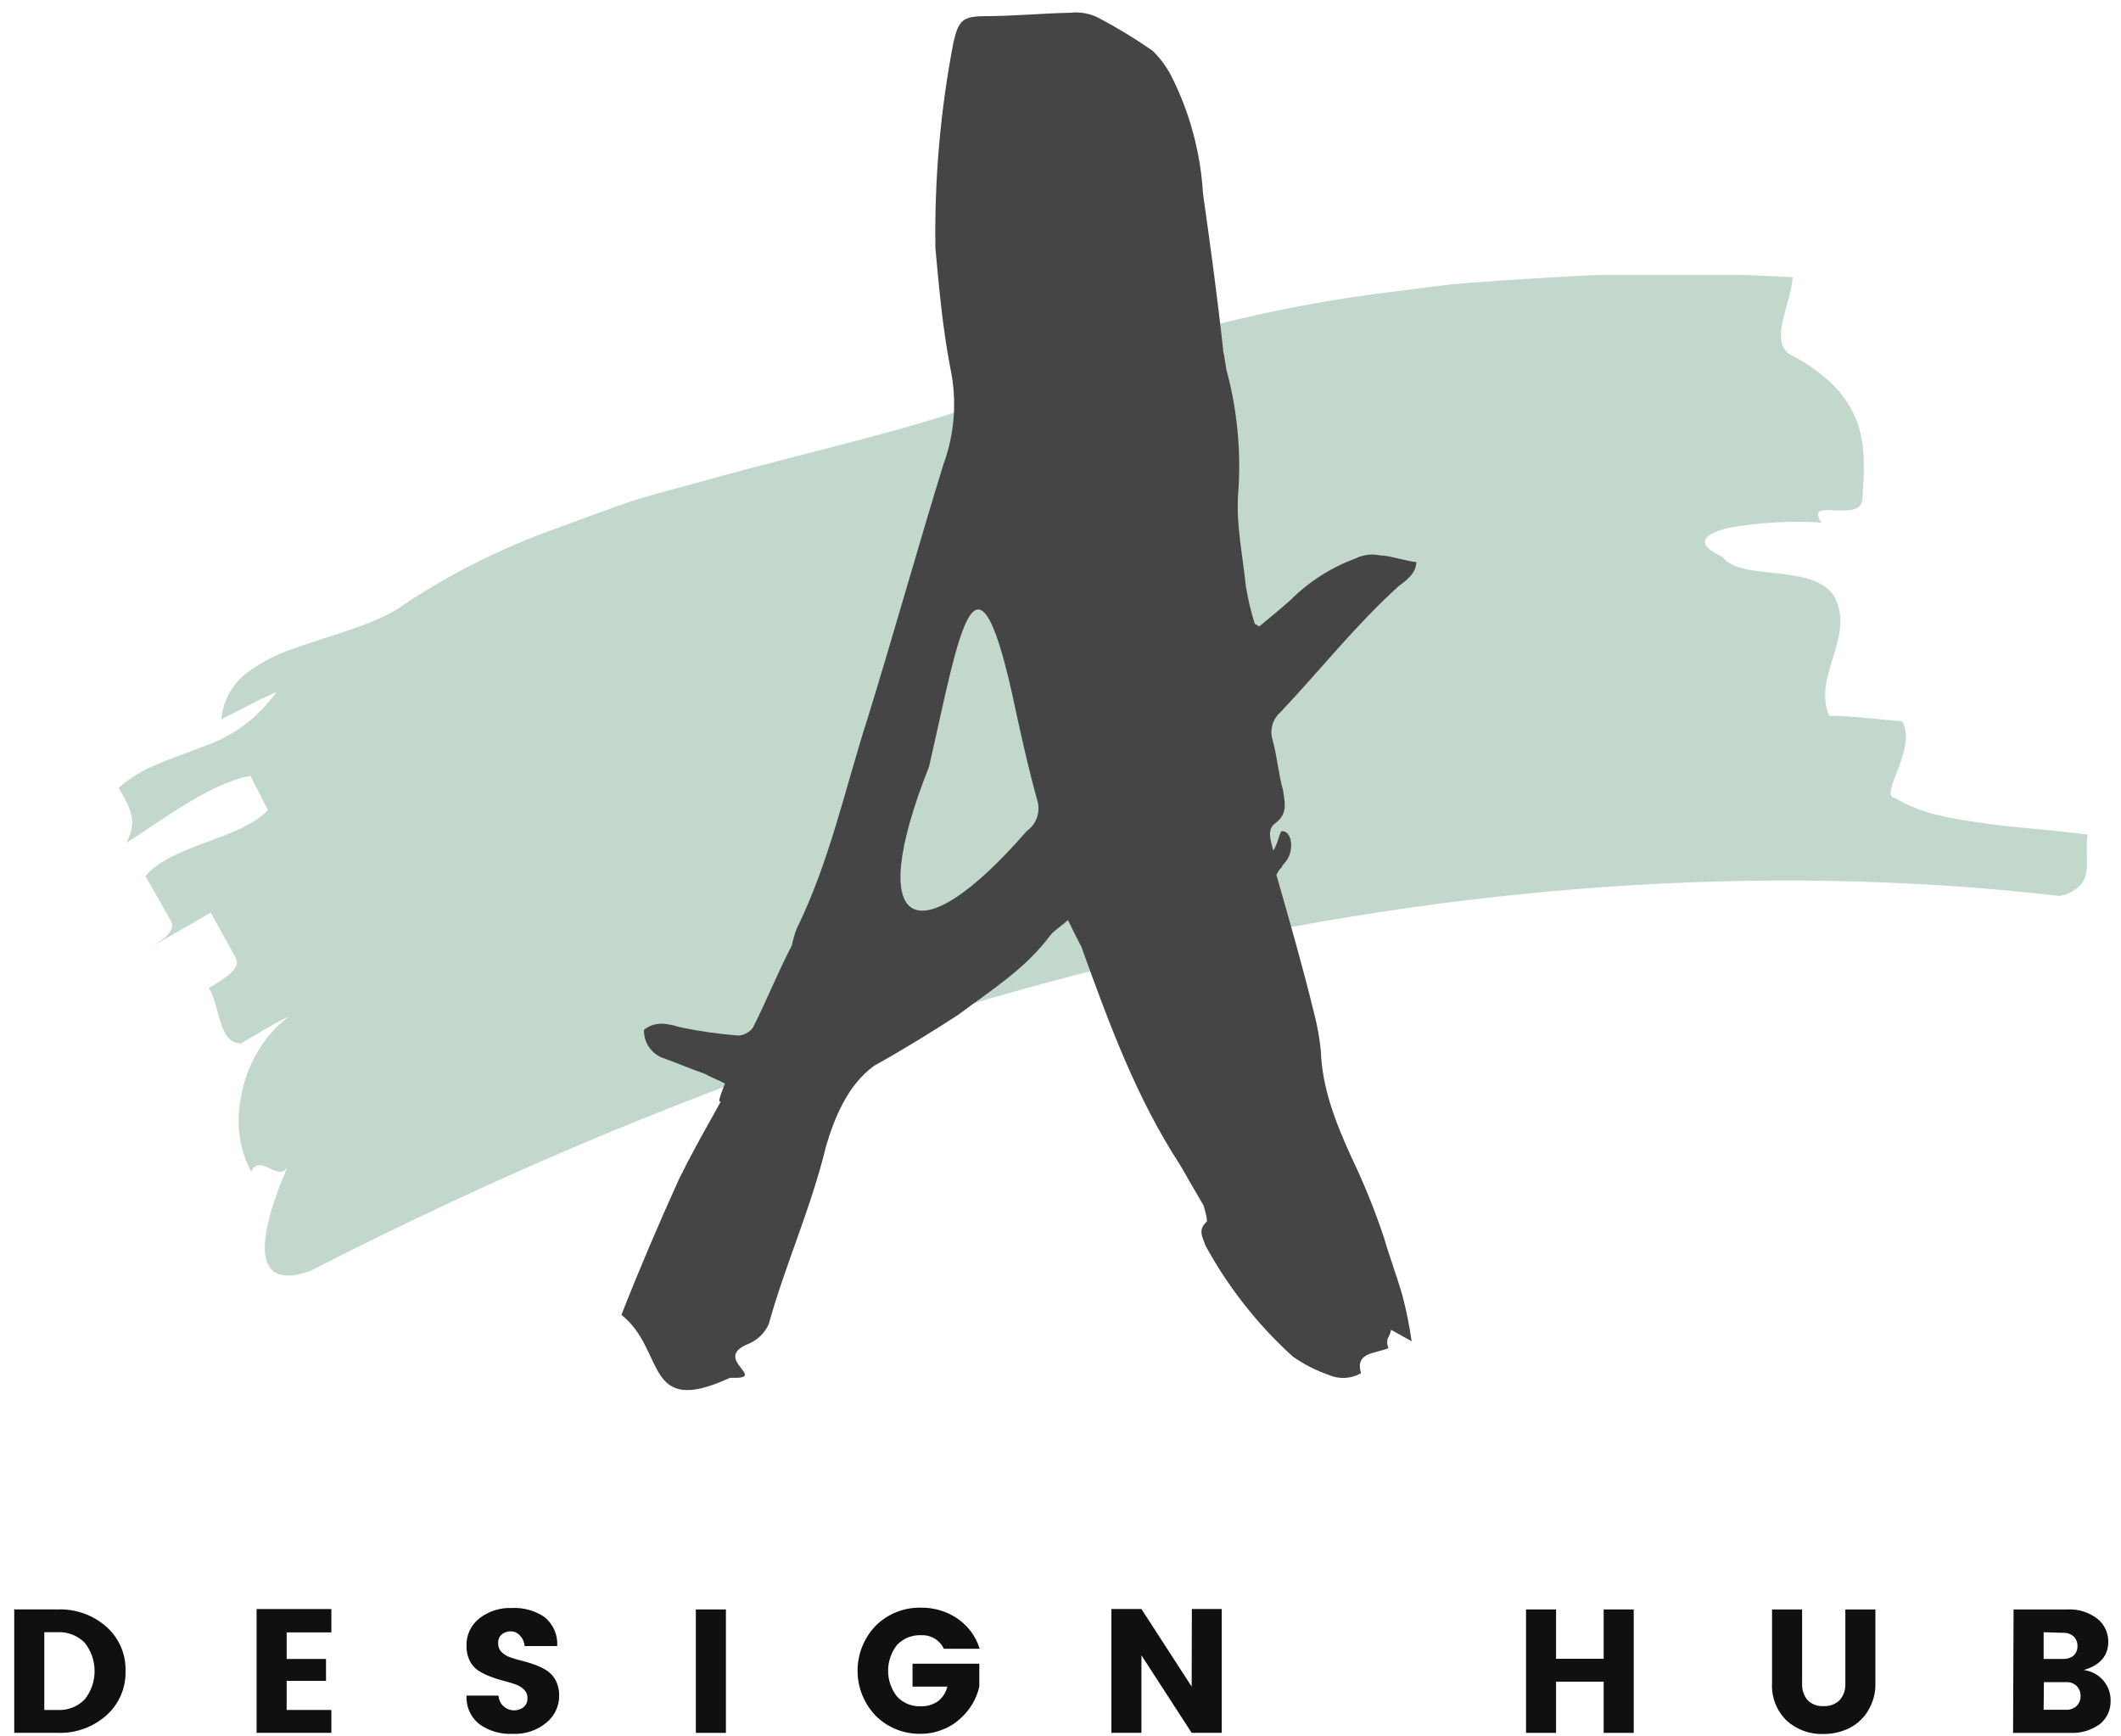
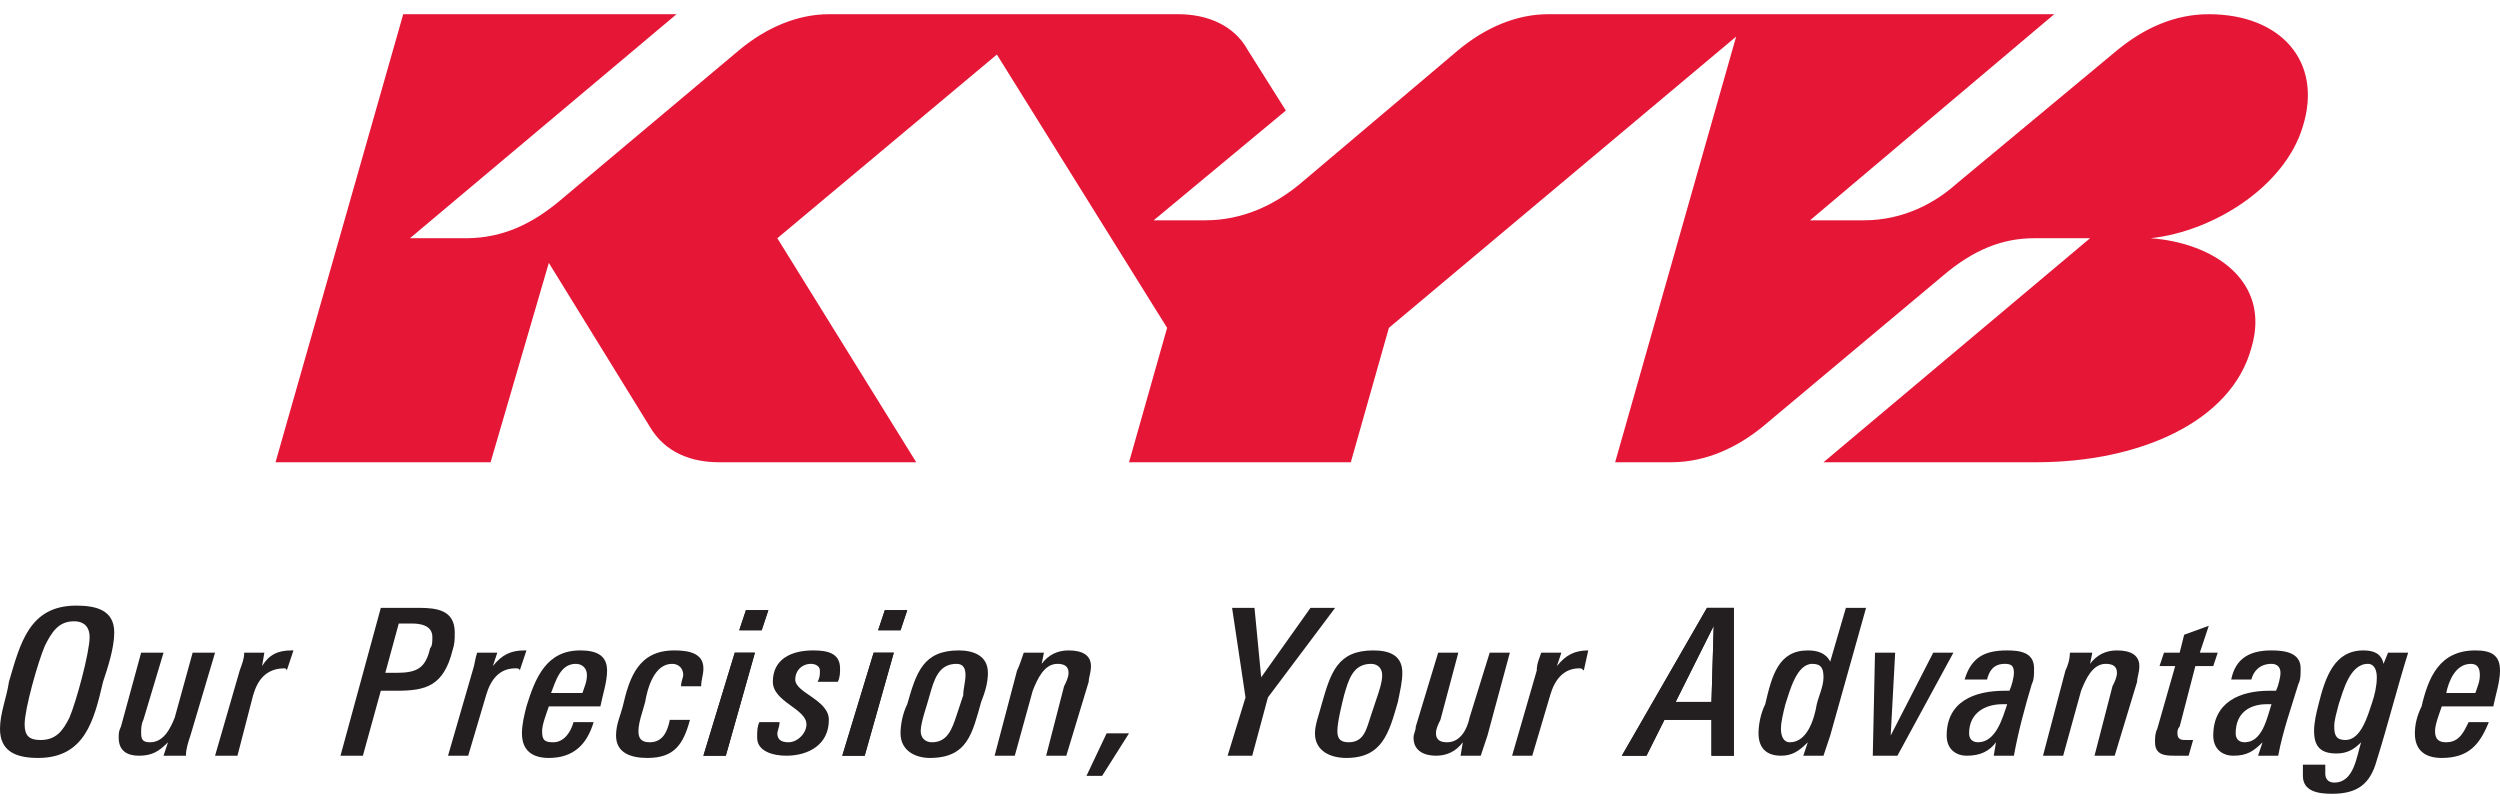
- <svg xmlns="http://www.w3.org/2000/svg" width="88" height="72" viewBox="0 0 88 72" fill="none">
-   <path d="M16.499 25.255C18.36 23.991 20.362 22.949 22.464 22.149C23.542 21.747 24.648 21.345 25.762 20.943C26.876 20.54 28.039 20.283 29.181 19.957C33.758 18.658 38.4 17.749 42.455 16.08C47.478 14.038 52.755 12.685 58.142 12.057L60.181 11.8C60.865 11.736 61.548 11.695 62.232 11.643C63.597 11.549 64.959 11.47 66.319 11.406H70.377H72.389L74.376 11.498C74.327 12.56 73.402 14.113 74.243 14.688C77.602 16.45 77.408 18.573 77.272 20.697C77.199 21.759 74.818 20.573 75.574 21.679C74.279 21.598 72.978 21.672 71.701 21.9C70.679 22.161 70.277 22.56 71.472 23.107C72.244 24.169 75.494 23.292 76.186 24.913C76.877 26.534 75.216 28.062 75.888 29.691C76.652 29.691 78.165 29.856 78.921 29.928C79.572 31.063 77.895 33.042 78.639 33.11C79.693 33.762 80.96 33.963 82.324 34.156C83.687 34.349 85.159 34.425 86.615 34.626C86.527 35.149 86.639 35.708 86.563 36.167C86.536 36.395 86.431 36.607 86.265 36.766C86.044 36.978 85.764 37.119 85.461 37.169C72.992 35.728 60.121 36.79 47.869 39.65C35.617 42.51 23.876 47.087 12.875 52.727C10.156 53.684 10.864 50.832 11.966 48.334C11.6 49.163 10.791 47.783 10.421 48.616C9.937 47.689 9.783 46.625 9.983 45.599C10.082 44.968 10.289 44.359 10.594 43.797C10.937 43.157 11.415 42.599 11.994 42.16C11.302 42.502 10.646 42.908 9.983 43.294C9.05 43.218 9.178 41.907 8.668 40.982C9.347 40.579 10.031 40.177 9.774 39.723L8.744 37.86L5.956 39.469C6.652 39.067 7.348 38.665 7.087 38.194L6.033 36.344C7.187 35.008 9.91 34.856 11.117 33.609L10.393 32.185C8.672 32.499 6.664 34.083 5.245 34.96C5.707 34.075 5.45 33.609 4.927 32.684C5.409 32.258 5.963 31.921 6.564 31.69C7.151 31.437 7.771 31.232 8.358 30.994C9.617 30.591 10.71 29.788 11.471 28.706C10.691 29.052 9.939 29.45 9.182 29.848C9.247 29.122 9.596 28.452 10.152 27.982C10.757 27.515 11.437 27.155 12.163 26.916C13.683 26.361 15.385 25.958 16.499 25.255Z" fill="#C3D8CC" />
-   <path d="M2.393 66.768C3.13 66.739 3.849 66.994 4.404 67.48C4.666 67.708 4.874 67.992 5.013 68.311C5.152 68.629 5.219 68.975 5.208 69.322C5.218 69.671 5.151 70.017 5.012 70.337C4.873 70.656 4.665 70.942 4.404 71.172C3.85 71.659 3.13 71.916 2.393 71.888H0.591V66.768H2.393ZM1.838 70.939H2.393C2.6 70.95 2.808 70.917 3.001 70.841C3.195 70.766 3.37 70.649 3.515 70.501C3.781 70.167 3.925 69.753 3.925 69.326C3.925 68.899 3.781 68.485 3.515 68.151C3.369 68.003 3.194 67.888 3.001 67.812C2.807 67.737 2.6 67.703 2.393 67.713H1.838V70.939Z" fill="#101010" />
-   <path d="M13.748 66.752V67.721H11.893V68.823H13.526V69.733H11.893V70.939H13.748V71.888H10.646V66.752H13.748Z" fill="#101010" />
-   <path d="M21.221 67.677C21.076 67.668 20.933 67.713 20.819 67.802C20.768 67.846 20.728 67.902 20.703 67.964C20.677 68.026 20.666 68.093 20.67 68.16C20.666 68.228 20.676 68.297 20.7 68.361C20.723 68.425 20.76 68.484 20.807 68.534C20.908 68.635 21.032 68.711 21.169 68.755C21.316 68.809 21.481 68.857 21.663 68.9C21.847 68.947 22.029 69.003 22.206 69.069C22.381 69.129 22.547 69.212 22.701 69.314C22.852 69.416 22.975 69.555 23.059 69.717C23.157 69.915 23.206 70.135 23.2 70.356C23.2 70.569 23.152 70.779 23.06 70.971C22.968 71.163 22.835 71.333 22.669 71.466C22.28 71.79 21.783 71.955 21.277 71.929C20.781 71.957 20.29 71.815 19.886 71.527C19.709 71.386 19.569 71.205 19.477 71C19.384 70.794 19.343 70.569 19.355 70.344H20.682C20.689 70.463 20.728 70.577 20.795 70.675C20.862 70.773 20.955 70.85 21.064 70.899C21.172 70.948 21.292 70.965 21.41 70.951C21.527 70.936 21.639 70.889 21.732 70.815C21.782 70.769 21.823 70.713 21.849 70.651C21.875 70.588 21.887 70.521 21.885 70.453C21.888 70.387 21.877 70.322 21.854 70.261C21.83 70.2 21.794 70.145 21.748 70.099C21.645 69.999 21.522 69.923 21.386 69.877C21.237 69.825 21.072 69.777 20.891 69.729C20.707 69.682 20.525 69.624 20.348 69.556C20.177 69.492 20.012 69.412 19.857 69.314C19.704 69.214 19.579 69.075 19.495 68.912C19.398 68.716 19.349 68.499 19.355 68.281C19.348 68.062 19.393 67.844 19.486 67.646C19.579 67.447 19.717 67.274 19.89 67.138C20.278 66.839 20.759 66.687 21.249 66.708C21.724 66.686 22.194 66.817 22.588 67.082C22.767 67.226 22.909 67.411 23.001 67.621C23.093 67.831 23.134 68.06 23.119 68.289H21.764C21.756 68.13 21.692 67.979 21.583 67.862C21.538 67.808 21.483 67.764 21.421 67.732C21.359 67.7 21.291 67.682 21.221 67.677Z" fill="#101010" />
-   <path d="M28.871 71.889V66.769H30.118V71.889H28.871Z" fill="#101010" />
-   <path d="M36.341 71.188C35.853 70.686 35.58 70.013 35.58 69.312C35.58 68.611 35.853 67.938 36.341 67.436C36.586 67.194 36.877 67.004 37.197 66.877C37.517 66.75 37.859 66.688 38.203 66.695C38.744 66.686 39.275 66.843 39.723 67.146C40.165 67.448 40.491 67.89 40.648 68.401H39.16C39.078 68.225 38.945 68.078 38.779 67.978C38.613 67.878 38.421 67.829 38.227 67.838C38.04 67.829 37.853 67.86 37.679 67.929C37.505 67.999 37.347 68.105 37.218 68.24C36.978 68.546 36.847 68.923 36.847 69.312C36.847 69.701 36.978 70.078 37.218 70.384C37.343 70.518 37.496 70.624 37.666 70.694C37.836 70.763 38.019 70.794 38.203 70.786C38.464 70.796 38.72 70.718 38.931 70.565C39.119 70.414 39.25 70.204 39.305 69.97H37.861V69.02H40.632V69.97C40.518 70.472 40.251 70.927 39.868 71.273C39.654 71.478 39.401 71.64 39.124 71.747C38.827 71.87 38.508 71.931 38.187 71.928C37.845 71.934 37.506 71.871 37.189 71.744C36.872 71.617 36.584 71.428 36.341 71.188Z" fill="#101010" />
-   <path d="M49.45 66.752H50.689V71.888H49.442L47.358 68.671V71.888H46.111V66.752H47.358L49.442 69.97L49.45 66.752Z" fill="#101010" />
-   <path d="M66.536 66.769H67.783V71.889H66.536V69.765H64.561V71.889H63.315V66.769H64.561V68.816H66.536V66.769Z" fill="#101010" />
-   <path d="M73.522 69.822V66.769H74.769V69.822C74.752 70.077 74.832 70.33 74.994 70.529C75.081 70.616 75.185 70.683 75.299 70.726C75.413 70.769 75.536 70.787 75.658 70.779C75.781 70.787 75.904 70.768 76.02 70.725C76.136 70.683 76.241 70.616 76.329 70.529C76.497 70.333 76.581 70.079 76.563 69.822V66.769H77.81V69.822C77.822 70.234 77.711 70.642 77.492 70.992C77.3 71.305 77.02 71.556 76.688 71.712C76.357 71.865 75.997 71.942 75.634 71.937C75.08 71.952 74.541 71.753 74.129 71.382C73.922 71.181 73.76 70.937 73.656 70.668C73.551 70.399 73.505 70.11 73.522 69.822Z" fill="#101010" />
-   <path d="M83.543 66.769H85.767C86.213 66.744 86.653 66.878 87.01 67.147C87.155 67.261 87.273 67.407 87.353 67.573C87.433 67.74 87.474 67.923 87.472 68.108C87.472 68.687 87.135 69.081 86.459 69.282C86.771 69.322 87.057 69.476 87.263 69.713C87.465 69.946 87.574 70.245 87.569 70.553C87.574 70.739 87.537 70.924 87.46 71.092C87.382 71.261 87.267 71.41 87.122 71.527C86.76 71.788 86.318 71.916 85.871 71.889H83.522L83.543 66.769ZM84.79 67.714V68.824H85.594C85.751 68.832 85.905 68.784 86.028 68.687C86.084 68.636 86.127 68.574 86.155 68.504C86.184 68.435 86.197 68.36 86.193 68.285C86.197 68.21 86.183 68.135 86.155 68.066C86.126 67.996 86.083 67.934 86.028 67.883C85.907 67.782 85.752 67.73 85.594 67.738L84.79 67.714ZM84.79 70.931H85.731C85.886 70.936 86.037 70.881 86.153 70.779C86.207 70.727 86.25 70.664 86.279 70.595C86.308 70.526 86.323 70.451 86.322 70.376C86.326 70.297 86.314 70.218 86.287 70.144C86.259 70.07 86.216 70.003 86.161 69.946C86.108 69.894 86.045 69.853 85.976 69.825C85.907 69.797 85.833 69.784 85.759 69.785H84.802L84.79 70.931Z" fill="#101010" />
-   <path d="M53.54 24.896C54.305 24.131 55.227 23.541 56.243 23.167C56.553 23.014 56.906 22.969 57.245 23.038C57.731 23.058 58.186 23.247 58.765 23.32C58.745 23.802 58.343 24.08 58.017 24.329C56.239 25.938 54.771 27.808 53.114 29.558C52.959 29.696 52.847 29.875 52.791 30.075C52.735 30.274 52.736 30.486 52.796 30.684C52.985 31.348 53.045 32.124 53.234 32.788C53.311 33.323 53.435 33.765 52.908 34.156C52.579 34.409 52.687 34.775 52.832 35.29C53.045 34.912 53.053 34.67 53.162 34.485C53.624 34.429 53.729 35.354 53.299 35.797C53.242 35.893 53.17 35.913 53.19 35.986C53.118 36.01 53.065 36.102 52.957 36.291C53.484 38.134 54.055 40.117 54.526 42.051C54.656 42.549 54.747 43.056 54.799 43.568C54.851 45.145 55.418 46.572 56.062 47.992C56.586 49.08 57.04 50.201 57.422 51.347C57.655 52.151 57.961 52.956 58.19 53.76C58.352 54.38 58.478 55.008 58.568 55.643L57.715 55.168C57.692 55.295 57.645 55.416 57.578 55.526C57.54 55.659 57.55 55.802 57.607 55.928C57.039 56.169 56.215 56.089 56.468 56.97C56.265 57.086 56.038 57.152 55.805 57.164C55.571 57.175 55.339 57.133 55.125 57.038C54.592 56.855 54.088 56.596 53.629 56.27C52.172 54.947 50.949 53.389 50.008 51.661C49.924 51.367 49.671 51.041 50.053 50.695C50.125 50.671 50 50.233 49.936 50.011C49.622 49.475 49.306 48.928 48.987 48.37C47.145 45.555 46.014 42.458 44.868 39.284C44.687 38.938 44.51 38.588 44.309 38.17C44.056 38.403 43.782 38.572 43.601 38.769C42.567 40.181 41.139 41.066 39.756 42.1C38.678 42.803 37.451 43.556 36.28 44.207C35.15 45.012 34.599 46.44 34.269 47.566C33.646 50.132 32.564 52.509 31.896 54.931C31.735 55.288 31.449 55.574 31.092 55.735C29.434 56.371 32.001 57.227 30.287 57.159C26.687 58.824 27.637 56.005 25.782 54.549C26.522 52.662 27.335 50.76 28.172 48.917C28.626 47.992 29.101 47.139 29.579 46.287C30.319 44.964 29.471 46.476 30.078 44.951C29.792 44.794 29.527 44.71 29.241 44.549C28.618 44.328 28.071 44.091 27.447 43.869C27.225 43.773 27.037 43.613 26.907 43.408C26.777 43.204 26.712 42.965 26.719 42.723C27.174 42.357 27.681 42.45 28.208 42.614C29.004 42.78 29.81 42.896 30.621 42.96C30.744 42.955 30.864 42.922 30.972 42.864C31.08 42.805 31.173 42.723 31.244 42.623C31.808 41.508 32.27 40.338 32.853 39.224C32.901 38.986 32.968 38.754 33.054 38.528C34.418 35.752 35.066 32.7 35.995 29.808C37.077 26.312 38.062 22.768 39.14 19.273C39.619 17.975 39.715 16.566 39.418 15.215C39.104 13.553 38.959 11.924 38.81 10.295C38.766 7.431 39.017 4.569 39.559 1.756C39.772 0.823 39.961 0.682 40.85 0.67C42.056 0.67 43.215 0.553 44.405 0.529C44.812 0.482 45.224 0.558 45.588 0.746C46.358 1.152 47.102 1.605 47.816 2.102C48.131 2.408 48.395 2.762 48.597 3.152C49.364 4.67 49.811 6.329 49.912 8.027C50.226 10.247 50.519 12.391 50.761 14.631C50.825 14.853 50.833 15.166 50.917 15.46C51.34 17.078 51.495 18.755 51.376 20.424C51.272 21.727 51.557 23.002 51.69 24.313C51.776 24.844 51.9 25.368 52.06 25.882L52.249 25.986C52.699 25.612 53.158 25.242 53.54 24.896ZM42.603 34.473C42.796 34.337 42.941 34.144 43.02 33.922C43.1 33.699 43.108 33.458 43.046 33.23C42.712 32.052 42.426 30.781 42.165 29.582C40.48 21.469 39.8 26.364 38.545 31.807C35.806 38.721 38.09 39.666 42.603 34.473Z" fill="#454545" />
+ <svg xmlns="http://www.w3.org/2000/svg" height="808" viewBox="5 5 596.343 185.956" width="2500">
+   <path d="m374.24 5c-7.482 0-14.959 3.206-21.375 8.55l-37.932 32.06c-5.878 4.81-13.364 8.55-22.447 8.55h-12.29l31.527-26.183-9.087-14.428c-3.204-5.877-9.617-8.549-16.563-8.549h-83.358c-7.484 0-14.963 3.206-21.377 8.55l-43.282 36.336c-5.88 4.806-12.826 8.55-21.91 8.55h-13.358l63.588-53.436h-65.192l-30.46 106.873h51.299l13.893-47.559 24.047 39.008c3.739 6.413 10.152 8.55 16.565 8.55h47.026l-33.133-53.436 52.37-43.818 40.608 65.192-9.083 32.063h52.903l9.085-32.063 82.83-69.466-28.86 101.529h13.363c8.546 0 16.023-3.74 21.901-8.55l42.753-35.803c7.48-6.412 14.431-9.084 21.909-9.084h13.355l-63.585 53.437h50.76c24.58 0 46.497-9.622 51.299-27.253 4.809-16.031-9.085-25.115-24.043-26.184-.538 0-.538 0 0 0 14.958-1.603 32.058-12.29 36.34-26.718 4.803-15.496-5.346-26.718-22.446-26.718-8.016 0-15.497 3.206-22.447 9.084l-37.936 31.527c-4.81 4.275-12.29 8.55-21.909 8.55h-12.828l58.249-49.161h-120.77z" fill="#e51636" />
+   <g fill="#231f20">
+     <path d="m29.582 164.236c-2.14 9.088-4.276 18.171-15.499 18.171-5.34 0-9.083-1.603-9.083-6.946 0-3.74 1.603-7.484 2.135-11.225 2.675-9.083 4.81-18.166 16.034-18.166 4.81 0 9.083 1.071 9.083 6.415 0 3.74-1.602 8.55-2.67 11.751zm-6.95-14.425c-3.739 0-5.342 2.674-6.946 5.881-1.603 3.739-4.81 14.962-4.81 18.698 0 2.673 1.07 3.74 3.74 3.74 3.743 0 5.346-2.133 6.951-5.343 1.602-3.74 4.809-15.492 4.809-19.235 0-2.138-1.07-3.741-3.744-3.741zm27.791 27.252c-.537 1.605-1.071 3.208-1.071 4.81h-5.343l1.066-3.205c-2.137 2.136-3.74 3.205-6.947 3.205-2.67 0-4.81-1.07-4.81-4.276 0-1.066 0-1.6.537-2.67l4.81-17.632h5.344l-4.81 16.029c-.534 1.066-.534 2.137-.534 3.207 0 1.598.534 2.137 2.138 2.137 3.206 0 4.81-3.207 5.876-5.881l4.276-15.492h5.344zm22.975-15.495c0-.534-.533-.534-.533-.534-4.276 0-6.412 2.67-7.483 6.41l-3.74 14.429h-5.343l5.876-20.305c.537-1.605 1.07-2.674 1.07-4.273h4.81l-.538 3.202c1.604-2.67 3.744-3.739 6.95-3.739h.535zm39.542-4.81c-2.14 8.55-6.413 9.62-13.359 9.62h-3.74l-4.277 15.495h-5.344l9.62-35.269h9.088c4.273 0 8.546.537 8.546 5.881 0 1.599 0 2.668-.534 4.273zm-9.615-6.415h-3.207l-3.207 11.758h2.67c4.81 0 6.946-1.067 8.017-5.877.537-.532.537-1.603.537-2.672 0-2.672-2.678-3.209-4.81-3.209zm25.648 11.225c0-.534-.537-.534-1.07-.534-3.738 0-5.88 2.67-6.946 6.41l-4.276 14.429h-4.81l5.88-20.305c.533-1.605.533-2.674 1.065-4.273h4.81l-1.066 3.202c2.137-2.67 4.273-3.739 7.48-3.739h.537zm19.237 8.549h-12.294c-.532 1.604-1.603 4.273-1.603 5.88 0 2.132.537 2.671 2.674 2.671 2.67 0 4.273-2.671 4.81-4.81h4.81c-1.604 5.342-4.81 8.549-10.691 8.549-3.74 0-6.413-1.603-6.413-5.876 0-2.14.537-4.278 1.074-6.414 2.132-6.947 4.807-13.359 12.823-13.359 3.74 0 6.413 1.07 6.413 4.81 0 2.668-1.07 5.876-1.603 8.55zm-5.88-10.154c-3.74 0-4.81 4.273-5.88 6.948h7.483c.534-1.604 1.07-2.675 1.07-4.273 0-1.604-1.07-2.675-2.674-2.675zm29.925 5.344h-4.81c0-1.07.534-2.137.534-2.67 0-1.603-1.07-2.674-2.672-2.674-4.275 0-5.878 5.882-6.41 9.083-.537 2.142-1.604 4.812-1.604 6.95 0 1.601.537 2.672 2.67 2.672 3.206 0 4.276-2.671 4.81-5.344h4.81c-1.604 5.876-3.74 9.083-10.154 9.083-3.74 0-7.48-1.066-7.48-5.344 0-2.673 1.07-4.81 1.6-6.946 1.604-6.947 3.744-13.359 12.293-13.359 3.207 0 6.947.537 6.947 4.276 0 1.604-.534 2.67-.534 4.273zm5.878 16.566h-5.344l7.483-24.578h4.807zm8.55-29.921h-5.345l1.604-4.81h5.344z" />
+     <path d="m178.133 181.873h-5.344l7.483-24.578h4.807zm8.55-29.921h-5.345l1.604-4.81h5.344zm18.165 12.284h-4.807c.534-1.066.534-1.598.534-2.668s-1.066-1.605-2.137-1.605c-2.136 0-3.74 1.605-3.74 3.741 0 3.207 8.017 4.81 8.017 9.62 0 5.876-4.81 8.549-10.156 8.549-3.207 0-6.948-1.07-6.948-4.276 0-1.6 0-2.67.534-3.739h4.81c0 1.07-.534 2.139-.534 2.673 0 1.598 1.071 2.137 2.675 2.137 2.135 0 4.273-2.137 4.273-4.278 0-3.736-8.017-5.344-8.017-10.154 0-5.342 4.276-7.478 9.62-7.478 3.207 0 6.413.537 6.413 4.276 0 1.067 0 2.136-.537 3.202zm6.414 17.637h-5.344l7.48-24.578h4.81zm8.549-29.921h-5.343l1.604-4.81h5.342z" />
+     <path d="m211.262 181.873h-5.344l7.48-24.578h4.81zm8.549-29.921h-5.343l1.604-4.81h5.342zm19.236 17.094c-2.137 7.485-3.206 13.361-12.286 13.361-3.207 0-6.95-1.603-6.95-5.876 0-2.14.536-4.81 1.603-6.946 2.14-7.484 3.743-12.827 12.29-12.827 3.206 0 6.947 1.07 6.947 5.343 0 2.135-.534 4.277-1.604 6.945zm-5.873-9.083c-4.28 0-5.347 3.741-6.413 7.481-.537 2.141-2.14 6.414-2.14 8.553 0 1.6 1.07 2.671 2.674 2.671 3.739 0 4.807-3.207 5.879-6.415l1.6-4.809c0-1.6.533-3.208.533-4.806 0-1.604-.533-2.675-2.133-2.675zm31.522 4.273-5.342 17.637h-4.81l4.276-16.566c.534-1.07 1.066-2.137 1.066-3.206 0-1.604-1.066-2.138-2.665-2.138-3.207 0-4.81 3.741-5.88 6.415l-4.277 15.495h-4.81l5.347-20.305c.532-1.07 1.066-2.674 1.603-4.273h4.81l-.537 2.668c1.604-2.135 3.744-3.205 6.41-3.205 3.206 0 5.346 1.07 5.346 3.74 0 1.603-.537 2.672-.537 3.738zm3.207 22.444h-3.74l4.81-10.15h5.343zm39.541-18.703-3.739 13.896h-5.876l4.273-13.896-3.205-21.373h5.348l1.596 16.566 11.76-16.566h5.878zm31.001 1.069c-2.141 7.485-3.744 13.361-12.298 13.361-3.737 0-7.481-1.603-7.481-5.876 0-2.14 1.076-4.81 1.607-6.946 2.137-7.484 3.74-12.827 12.286-12.827 3.745 0 6.95 1.07 6.95 5.343 0 2.135-.534 4.277-1.064 6.945zm-6.412-9.083c-4.275 0-5.348 3.741-6.417 7.481-.534 2.141-1.603 6.414-1.603 8.553 0 1.6.53 2.671 2.672 2.671 3.745 0 4.271-3.207 5.348-6.415l1.603-4.809c.526-1.6 1.065-3.208 1.065-4.806 0-1.604-1.065-2.675-2.668-2.675zm27.783 17.1c-.535 1.605-1.073 3.208-1.604 4.81h-4.809l.53-3.205c-1.595 2.136-3.736 3.205-6.404 3.205-2.68 0-5.347-1.07-5.347-4.276 0-1.066.534-1.6.534-2.67l5.34-17.632h4.809l-4.271 16.029c-.538 1.066-1.065 2.137-1.065 3.207 0 1.598 1.065 2.137 2.668 2.137 3.206 0 4.81-3.207 5.347-5.881l4.802-15.492h4.81zm22.977-15.495c-.538-.534-.538-.534-1.065-.534-3.744 0-5.878 2.67-6.95 6.41l-4.275 14.429h-4.81l5.878-20.305c0-1.605.535-2.674 1.065-4.273h4.81l-1.065 3.202c2.137-2.67 4.27-3.739 7.477-3.739zm30.455 20.305v-8.549h-11.222l-4.275 8.549h-5.874l20.306-35.269h6.412v35.269zm-8.546-12.827h8.546l.538-18.166z" />
+     <path d="m413.248 181.873v-8.549h-11.222l-4.275 8.549h-5.874l20.306-35.269h6.412v35.269zm-8.546-12.827h8.546l.538-18.166zm36.871 8.017c-.53 1.605-1.069 3.208-1.603 4.81h-4.814l1.077-3.205c-2.141 2.136-3.744 3.205-6.412 3.205-3.21 0-5.348-1.602-5.348-5.342 0-2.14.535-4.81 1.603-6.946 1.603-6.947 3.206-12.827 10.157-12.827 2.134 0 4.271.537 5.34 2.673l3.74-12.827h4.813zm-4.275-17.1c-3.745 0-5.348 6.415-6.413 9.622-.538 2.136-1.064 4.273-1.064 5.876 0 1.602.526 3.207 2.13 3.207 4.282 0 5.885-5.881 6.416-9.083.534-2.14 1.603-4.278 1.603-6.415 0-2.136-.539-3.207-2.672-3.207zm20.306 21.91h-5.875l.527-24.578h4.813l-1.069 19.768 10.15-19.768h4.813zm32.061-17.098c-1.603 5.342-3.21 11.222-4.275 17.098h-4.809l.538-3.205c-1.603 2.136-3.744 3.205-6.95 3.205-2.672 0-4.813-1.602-4.813-4.81 0-8.017 6.416-10.685 13.893-10.685h1.076c.527-1.07 1.065-3.208 1.065-4.277 0-1.604-.538-2.138-2.141-2.138-2.668 0-3.733 1.605-4.271 3.741h-5.348c1.611-5.342 4.81-6.946 10.157-6.946 3.206 0 6.413.537 6.413 4.276 0 1.604 0 2.67-.535 3.741zm-6.943 4.81c-4.282 0-8.019 2.136-8.019 6.946 0 1.066.538 2.137 2.134 2.137 4.282 0 5.885-5.881 6.95-9.083zm32.058-5.349-5.347 17.637h-4.81l4.28-16.566c.53-1.07 1.068-2.137 1.068-3.206 0-1.604-1.069-2.138-2.672-2.138-3.206 0-4.81 3.741-5.882 6.415l-4.275 15.495h-4.809l5.348-20.305c.538-1.07 1.064-2.674 1.064-4.273h5.348l-.538 2.668c1.607-2.135 3.744-3.205 6.416-3.205 3.206 0 5.34 1.07 5.34 3.74 0 1.603-.53 2.672-.53 3.738zm18.164-3.739h-4.27l-3.745 14.43c-.53.534-.53 1.07-.53 1.604 0 1.598 1.068 1.598 2.14 1.598h1.596l-1.065 3.744h-3.206c-2.133 0-4.813 0-4.813-3.205 0-1.071 0-2.137.538-3.207l4.275-14.964h-3.744l1.072-3.202h3.737l1.073-4.277 5.878-2.138-2.142 6.415h4.275zm20.306 4.278c-1.603 5.342-3.733 11.222-4.809 17.098h-4.81l1.073-3.205c-2.137 2.136-3.74 3.205-6.946 3.205-2.672 0-4.814-1.602-4.814-4.81 0-8.017 6.417-10.685 13.367-10.685h1.603c.527-1.07 1.065-3.208 1.065-4.277 0-1.604-1.065-2.138-2.141-2.138-2.668 0-4.271 1.605-4.81 3.741h-4.8c1.064-5.342 4.8-6.946 9.61-6.946 3.206 0 6.95.537 6.95 4.276 0 1.604 0 2.67-.538 3.741zm-7.477 4.81c-4.275 0-7.481 2.136-7.481 6.946 0 1.066.53 2.137 2.141 2.137 4.271 0 5.34-5.881 6.405-9.083zm26.184 13.356c-1.607 5.88-4.813 8.015-10.688 8.015-3.206 0-6.942-.532-6.942-4.276v-2.67h5.34v2.136c0 1.071.534 2.137 2.137 2.137 4.805 0 5.34-6.41 6.416-9.615-1.61 1.603-3.206 2.673-5.886 2.673-3.736 0-5.34-1.604-5.34-5.344 0-2.139.531-4.276 1.07-6.412 1.602-6.415 3.74-12.827 10.683-12.827 2.141 0 4.275.537 4.813 3.205l1.072-2.668h4.802c-2.668 8.55-4.802 17.095-7.477 25.646zm-2.134-22.978c-4.282 0-5.886 6.415-6.95 9.622-.539 2.136-1.07 3.739-1.07 5.342 0 2.136.531 3.202 2.673 3.202 3.744 0 5.347-5.876 6.412-9.083.53-1.602 1.069-3.739 1.069-5.876 0-1.602-.539-3.207-2.134-3.207zm29.917 10.154h-12.287c-.538 1.604-1.607 4.273-1.607 5.88 0 2.132 1.069 2.671 2.68 2.671 3.198 0 4.27-2.671 5.34-4.81h4.809c-2.142 5.342-4.81 8.549-11.222 8.549-3.736 0-6.416-1.603-6.416-5.876 0-2.14.538-4.278 1.603-6.414 1.603-6.947 4.275-13.359 12.829-13.359 3.744 0 5.874 1.07 5.874 4.81 0 2.668-1.065 5.876-1.603 8.55zm-5.34-10.154c-3.74 0-5.344 4.273-5.874 6.948h6.943c.538-1.604 1.064-2.675 1.064-4.273 0-1.604-.526-2.675-2.133-2.675z" />
+   </g>
</svg>
